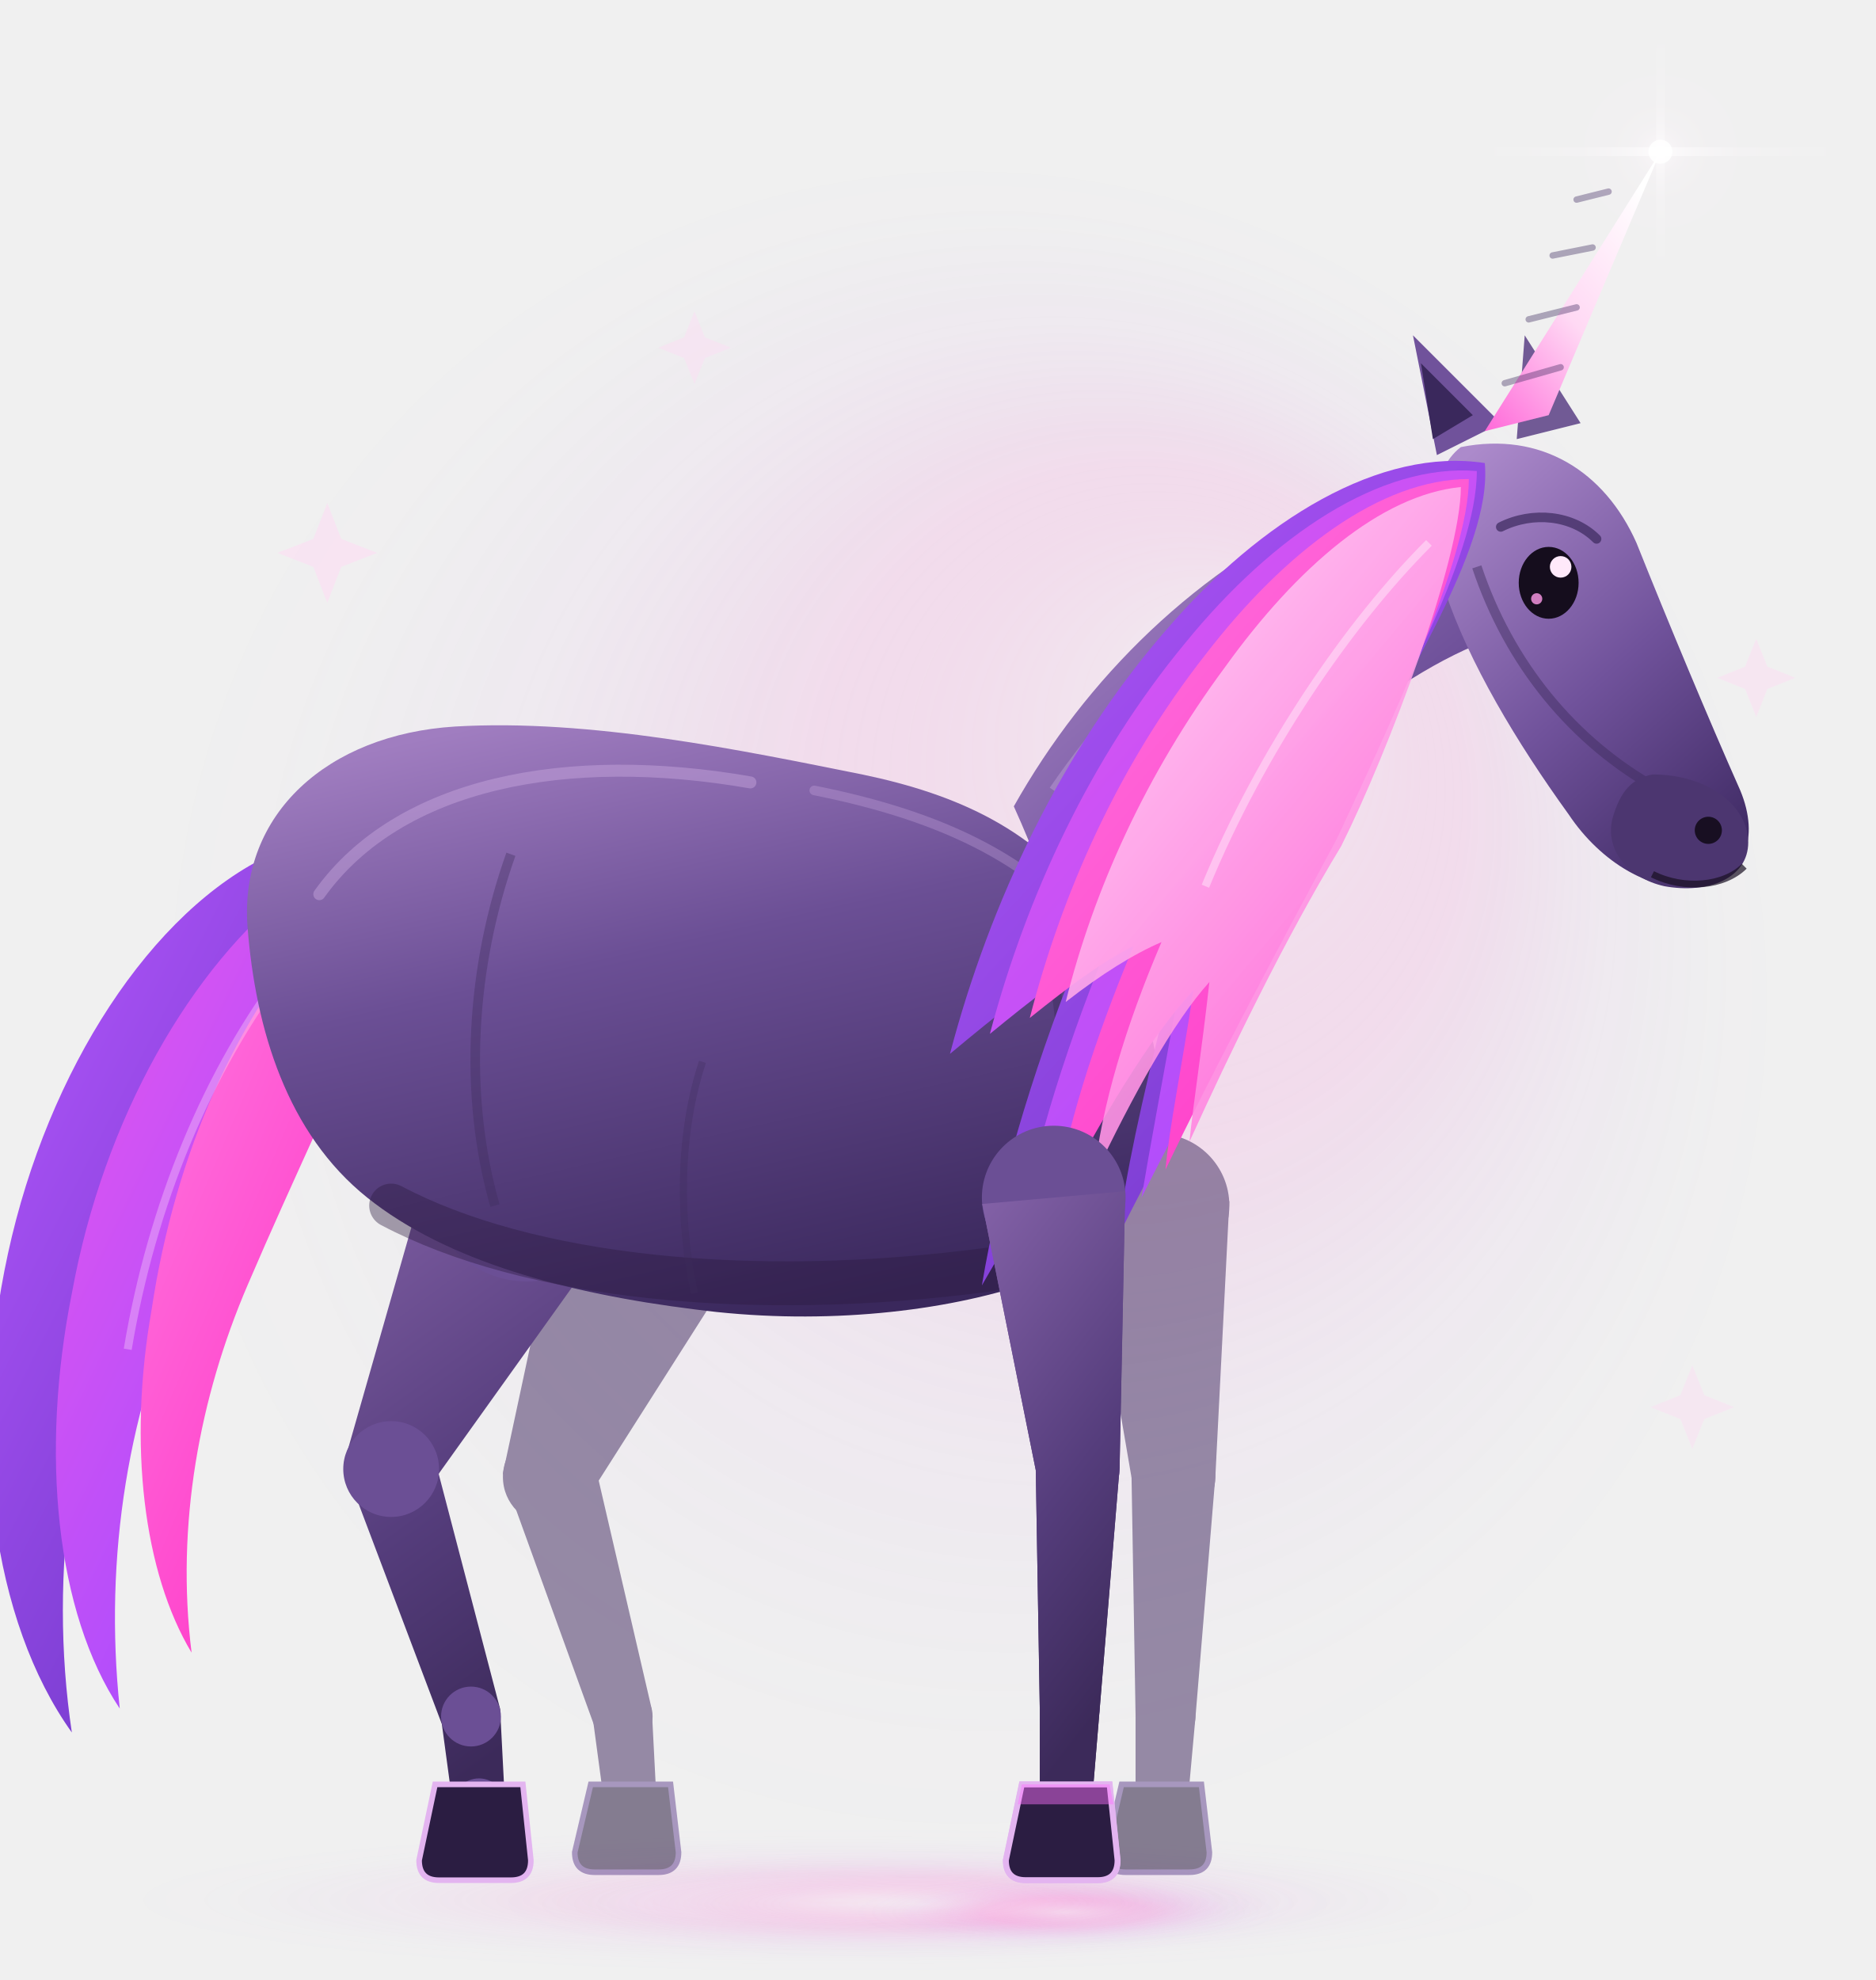
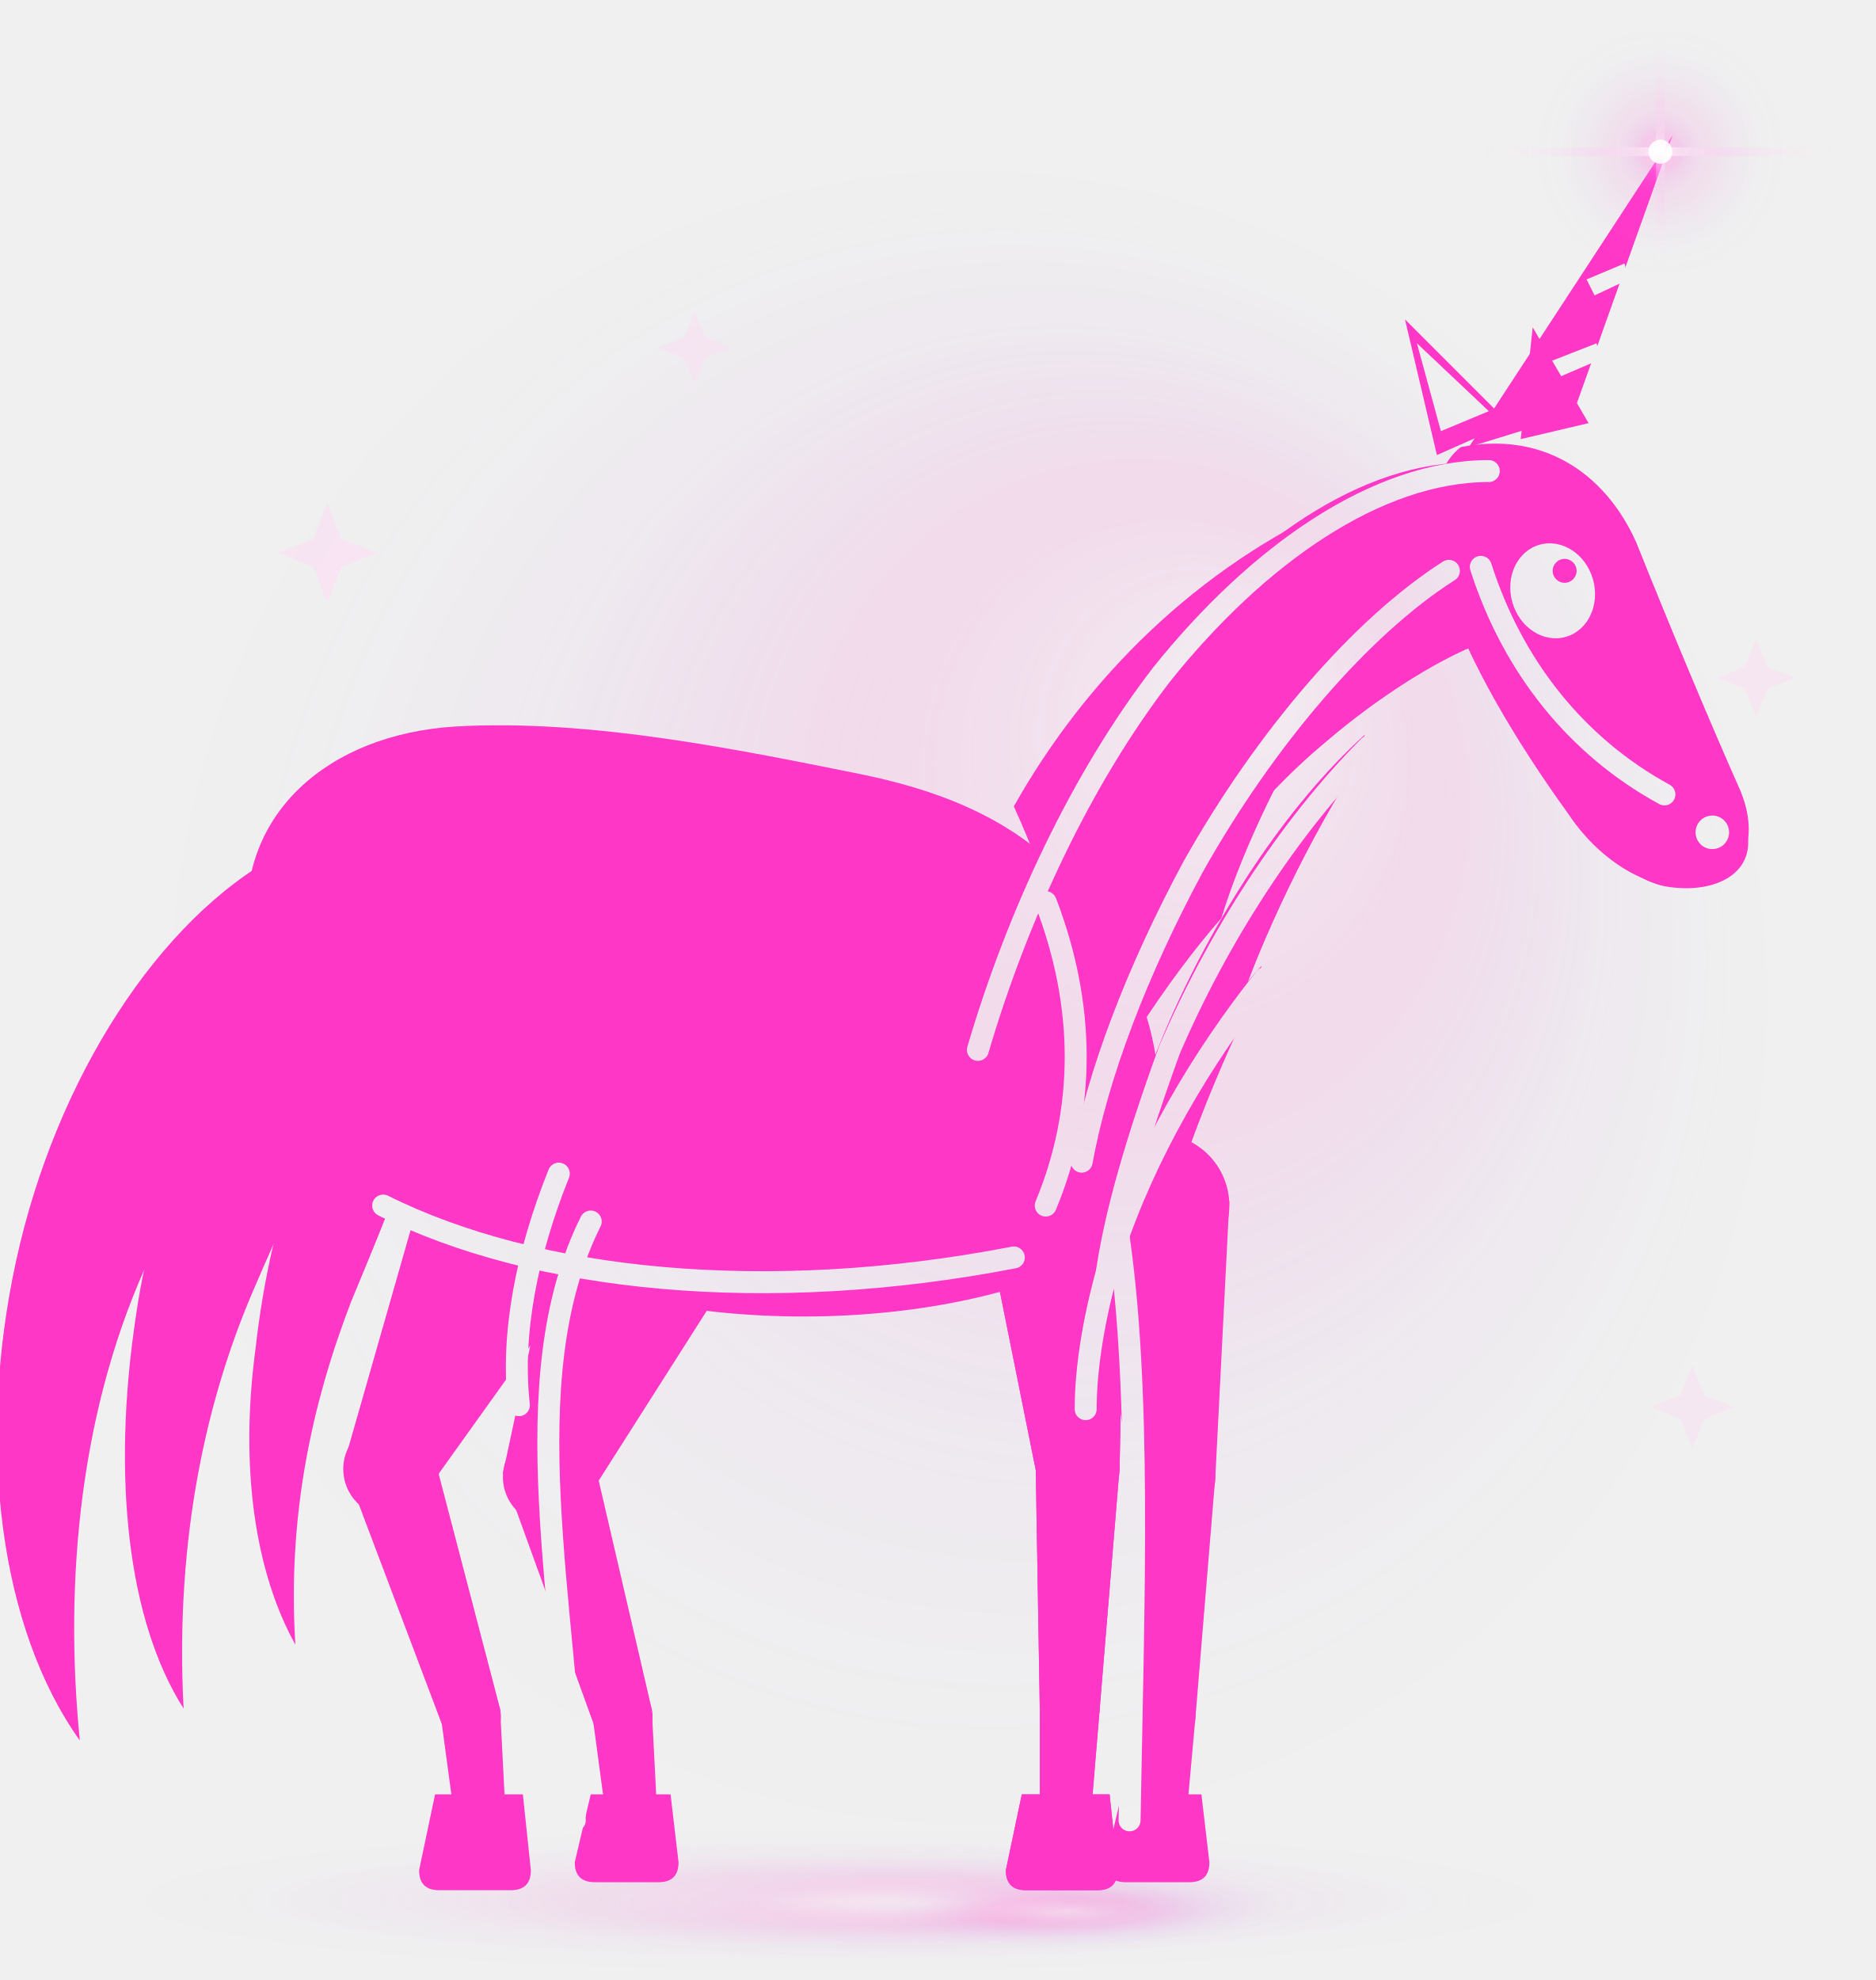
<svg xmlns="http://www.w3.org/2000/svg" viewBox="58 -56 470 496" fill="none" role="img" aria-label="Unicorn pawing the ground, asset coins scattering from the hoof">
  <defs>
    <radialGradient id="aura" cx="50%" cy="50%" r="50%" fx="68%" fy="30%">
      <stop offset="0.0%" stop-color="#ffe9fa" stop-opacity="0.17" />
      <stop offset="9.1%" stop-color="#ffbbed" stop-opacity="0.166" />
      <stop offset="18.2%" stop-color="#ff8de0" stop-opacity="0.154" />
      <stop offset="27.3%" stop-color="#ff5ed2" stop-opacity="0.135" />
      <stop offset="36.4%" stop-color="#fc38c8" stop-opacity="0.111" />
      <stop offset="45.5%" stop-color="#e93bd0" stop-opacity="0.085" />
      <stop offset="54.5%" stop-color="#d63fd8" stop-opacity="0.059" />
      <stop offset="63.6%" stop-color="#c442e0" stop-opacity="0.036" />
      <stop offset="72.7%" stop-color="#b146e8" stop-opacity="0.018" />
      <stop offset="81.8%" stop-color="#9e49ef" stop-opacity="0.006" />
      <stop offset="90.9%" stop-color="#8b4df7" stop-opacity="0.001" />
      <stop offset="100.0%" stop-color="#7850ff" stop-opacity="0" />
    </radialGradient>
-     <linearGradient id="hide" x1="0.25" y1="0" x2="0.6" y2="1">
-       <stop offset="0%" stop-color="#a07dc0" />
-       <stop offset="40%" stop-color="#6b4f95" />
-       <stop offset="100%" stop-color="#3a285c" />
-     </linearGradient>
-     <linearGradient id="hideLit" x1="0.15" y1="0" x2="0.8" y2="1">
-       <stop offset="0%" stop-color="#ac8acb" />
-       <stop offset="55%" stop-color="#70529b" />
-       <stop offset="100%" stop-color="#412c66" />
-     </linearGradient>
-     <linearGradient id="limbG" x1="0" y1="0" x2="0.3" y2="1">
-       <stop offset="0%" stop-color="#8462a8" />
-       <stop offset="60%" stop-color="#553d7c" />
-       <stop offset="100%" stop-color="#3c2a5a" />
-     </linearGradient>
-     <linearGradient id="mane1" x1="0" y1="0" x2="0.7" y2="1">
-       <stop offset="0%" stop-color="#ffe9fa" />
-       <stop offset="100%" stop-color="#ff6ad9" />
-     </linearGradient>
-     <linearGradient id="mane2" x1="0" y1="0" x2="0.7" y2="1">
-       <stop offset="0%" stop-color="#ff7ae0" />
-       <stop offset="100%" stop-color="#ff37c7" />
-     </linearGradient>
-     <linearGradient id="mane3" x1="0" y1="0" x2="0.7" y2="1">
-       <stop offset="0%" stop-color="#e857ee" />
-       <stop offset="100%" stop-color="#a24bff" />
-     </linearGradient>
-     <linearGradient id="mane4" x1="0" y1="0" x2="0.7" y2="1">
-       <stop offset="0%" stop-color="#b757ff" />
-       <stop offset="100%" stop-color="#6f39c9" />
-     </linearGradient>
-     <linearGradient id="hornG" x1="0" y1="1" x2="0.7" y2="0">
-       <stop offset="0%" stop-color="#ff6ad9" />
-       <stop offset="50%" stop-color="#ffd9f4" />
-       <stop offset="100%" stop-color="#ffffff" />
-     </linearGradient>
    <radialGradient id="coinFace" cx="38%" cy="32%" r="72%">
      <stop offset="0%" stop-color="#4a3552" />
      <stop offset="68%" stop-color="#271d31" />
      <stop offset="100%" stop-color="#181022" />
    </radialGradient>
    <radialGradient id="pool" cx="50%" cy="50%" r="50%">
      <stop offset="0.0%" stop-color="#ffe9fa" stop-opacity="1" />
      <stop offset="9.1%" stop-color="#ffbbed" stop-opacity="0.975" />
      <stop offset="18.2%" stop-color="#ff8de0" stop-opacity="0.904" />
      <stop offset="27.3%" stop-color="#ff5ed2" stop-opacity="0.793" />
      <stop offset="36.4%" stop-color="#fc38c8" stop-opacity="0.653" />
      <stop offset="45.5%" stop-color="#e93bd0" stop-opacity="0.499" />
      <stop offset="54.5%" stop-color="#d63fd8" stop-opacity="0.347" />
      <stop offset="63.6%" stop-color="#c442e0" stop-opacity="0.211" />
      <stop offset="72.7%" stop-color="#b146e8" stop-opacity="0.104" />
      <stop offset="81.8%" stop-color="#9e49ef" stop-opacity="0.036" />
      <stop offset="90.9%" stop-color="#8b4df7" stop-opacity="0.005" />
      <stop offset="100.0%" stop-color="#7850ff" stop-opacity="0" />
    </radialGradient>
    <radialGradient id="spark" cx="50%" cy="50%" r="50%">
      <stop offset="0.0%" stop-color="#ffe9fa" stop-opacity="1" />
      <stop offset="9.1%" stop-color="#ffbbed" stop-opacity="0.562" />
      <stop offset="18.2%" stop-color="#ff8de0" stop-opacity="0.315" />
      <stop offset="27.3%" stop-color="#ff5ed2" stop-opacity="0.219" />
      <stop offset="36.4%" stop-color="#fc38c8" stop-opacity="0.162" />
      <stop offset="45.5%" stop-color="#e93bd0" stop-opacity="0.117" />
      <stop offset="54.5%" stop-color="#d63fd8" stop-opacity="0.079" />
      <stop offset="63.6%" stop-color="#c442e0" stop-opacity="0.047" />
      <stop offset="72.7%" stop-color="#b146e8" stop-opacity="0.023" />
      <stop offset="81.8%" stop-color="#9e49ef" stop-opacity="0.008" />
      <stop offset="90.9%" stop-color="#8b4df7" stop-opacity="0.001" />
      <stop offset="100.0%" stop-color="#7850ff" stop-opacity="0" />
    </radialGradient>
    <linearGradient id="streak" x1="0" y1="0" x2="1" y2="0">
      <stop offset="0%" stop-color="#ffe9fa" stop-opacity="0" />
      <stop offset="30%" stop-color="#ffbdee" stop-opacity="0.30" />
      <stop offset="50%" stop-color="#ffffff" stop-opacity="0.85" />
      <stop offset="70%" stop-color="#ffbdee" stop-opacity="0.30" />
      <stop offset="100%" stop-color="#ffe9fa" stop-opacity="0" />
    </linearGradient>
+     <mask id="bodyCut" maskUnits="userSpaceOnUse" x="50" y="-60" width="490" height="500">
+       <rect x="50" y="-60" width="490" height="500" fill="#fff" />
+       <g stroke="#000" stroke-width="5.5" fill="none" stroke-linecap="round">
+         <path d="M431 62 C 403 62, 373 83, 349 113 C 329 139, 313 173, 303 207" />
+         <path d="M421 87 C 399 101, 375 129, 357 161 C 343 187, 333 213, 329 235" />
+         <path d="M401 131 C 381 151, 363 179, 351 207 C 343 229, 337 249, 335 265" />
+         <path d="M375 189 C 359 209, 345 233, 337 257 C 332 273, 330 287, 330 297" />
+         <path d="M320 170 C 330 196, 330 222, 320 246" />
+         <path d="M154 246 C 192 265, 250 271, 312 259" />
+         <path d="M198 238 C 190 258, 186 278, 188 296" />
+         <path d="M429 86 C 437 111, 453 131, 475 143" />
+         <path d="M338 252 C 344 292, 342 344, 341 400" />
+         <path d="M206 250 C 186 290, 200 346, 202 400" />
+       </g>
+     </mask>
+     <mask id="headCut" maskUnits="userSpaceOnUse" x="398" y="14" width="122" height="170">
+       <rect x="398" y="14" width="122" height="170" fill="#fff" />
+       <ellipse id="eye" cx="447" cy="92" rx="10.5" ry="12" transform="rotate(-16 447 92)" fill="#000" />
+       <circle cx="487" cy="152.5" r="4.2" fill="#000" />
+       <path d="M419 52 L413 30 L431 47 Z" fill="#000" />
+     </mask>
+     <mask id="hornCut" maskUnits="userSpaceOnUse" x="420" y="-28" width="64" height="90">
+       <rect x="420" y="-28" width="64" height="90" fill="#fff" />
+       <path d="M458 30 L446.5 34.5 L448.5 38.5 L459 34 Z" fill="#000" />
+       <path d="M465 10 L455.5 14 L457.5 18 L466 14 Z" fill="#000" />
+     </mask>
    <g id="gl-AAPL">
      <path d="M12.152 6.896c-.948 0-2.415-1.078-3.96-1.04-2.04.027-3.91 1.183-4.961 3.014-2.117 3.675-.546 9.103 1.519 12.09 1.013 1.454 2.208 3.09 3.792 3.039 1.52-.065 2.09-.987 3.935-.987 1.831 0 2.35.987 3.96.948 1.637-.026 2.676-1.48 3.676-2.948 1.156-1.688 1.636-3.325 1.662-3.415-.039-.013-3.182-1.221-3.22-4.857-.026-3.04 2.48-4.494 2.597-4.559-1.429-2.09-3.623-2.324-4.39-2.376-2-.156-3.675 1.09-4.61 1.09zM15.53 3.83c.843-1.012 1.4-2.427 1.245-3.83-1.207.052-2.662.805-3.532 1.818-.78.896-1.454 2.338-1.273 3.714 1.338.104 2.715-.688 3.559-1.701" />
    </g>
    <g id="gl-AMD">
      <path d="M18.324 9.137l1.559 1.56h2.556v2.557L24 14.814V9.137zM2 9.52l-2 4.96h1.309l.37-.982H3.9l.408.982h1.338L3.432 9.52zm4.209 0v4.955h1.238v-3.092l1.338 1.562h.188l1.338-1.556v3.091h1.238V9.52H10.47l-1.592 1.845L7.287 9.52zm6.283 0v4.96h2.057c1.979 0 2.88-1.046 2.88-2.472 0-1.36-.937-2.488-2.747-2.488zm1.237.91h.792c1.17 0 1.63.711 1.63 1.57 0 .728-.372 1.572-1.616 1.572h-.806zm-10.985.273l.791 1.932H2.008zm17.137.307l-1.604 1.603v2.25h2.246l1.604-1.607h-2.246z" />
    </g>
    <g id="gl-AMZN">
      <path d="M.045 18.02c.072-.116.187-.124.348-.022 3.636 2.11 7.594 3.166 11.87 3.166 2.852 0 5.668-.533 8.447-1.595l.315-.14c.138-.06.234-.1.293-.13.226-.088.39-.046.525.13.12.174.09.336-.12.48-.256.19-.6.41-1.006.654-1.244.743-2.64 1.316-4.185 1.726a17.617 17.617 0 01-10.951-.577 17.88 17.88 0 01-5.43-3.35c-.1-.074-.151-.15-.151-.22 0-.047.021-.09.051-.13zm6.565-6.218c0-1.005.247-1.863.743-2.577.495-.71 1.17-1.25 2.04-1.615.796-.335 1.756-.575 2.912-.72.39-.046 1.033-.103 1.92-.174v-.37c0-.93-.105-1.558-.3-1.875-.302-.43-.78-.65-1.44-.65h-.182c-.48.046-.896.196-1.246.46-.35.27-.575.63-.675 1.096-.06.3-.206.465-.435.51l-2.52-.315c-.248-.06-.372-.18-.372-.39 0-.046.007-.09.022-.15.247-1.29.855-2.25 1.82-2.88.976-.616 2.1-.975 3.39-1.05h.54c1.65 0 2.957.434 3.888 1.29.135.15.27.3.405.48.12.165.224.314.283.45.075.134.15.33.195.57.06.254.105.42.135.51.03.104.062.3.076.615.01.313.02.493.02.553v5.28c0 .376.06.72.165 1.036.105.313.21.54.315.674l.51.674c.09.136.136.256.136.36 0 .12-.06.226-.18.314-1.2 1.05-1.86 1.62-1.963 1.71-.165.135-.375.15-.63.045a6.062 6.062 0 01-.526-.496l-.31-.347a9.391 9.391 0 01-.317-.42l-.3-.435c-.81.886-1.603 1.44-2.4 1.665-.494.15-1.093.227-1.83.227-1.11 0-2.04-.343-2.76-1.034-.72-.69-1.08-1.665-1.08-2.94l-.05-.076zm3.753-.438c0 .566.14 1.02.425 1.364.285.34.675.512 1.155.512.045 0 .106-.007.195-.02.09-.016.134-.023.166-.023.614-.16 1.08-.553 1.424-1.178.165-.28.285-.58.36-.91.09-.32.12-.59.135-.8.015-.195.015-.54.015-1.005v-.54c-.84 0-1.484.06-1.92.18-1.275.36-1.92 1.17-1.92 2.43l-.035-.02zm9.162 7.027c.03-.06.075-.11.132-.17.362-.243.714-.41 1.05-.5a8.094 8.094 0 011.612-.24c.14-.012.28 0 .41.03.65.06 1.05.168 1.172.33.063.09.099.228.099.39v.15c0 .51-.149 1.11-.424 1.8-.278.69-.664 1.248-1.156 1.68-.073.06-.14.09-.197.09-.03 0-.06 0-.09-.012-.09-.044-.107-.12-.064-.24.54-1.26.806-2.143.806-2.64 0-.15-.03-.27-.087-.344-.145-.166-.55-.257-1.224-.257-.243 0-.533.016-.87.046-.363.045-.7.09-1 .135-.09 0-.148-.014-.18-.044-.03-.03-.036-.047-.02-.077 0-.017.006-.03.02-.063v-.06z" />
    </g>
    <g id="gl-BTC">
      <path d="M23.638 14.904c-1.602 6.43-8.113 10.34-14.542 8.736C2.67 22.05-1.244 15.525.362 9.105 1.962 2.67 8.475-1.243 14.9.358c6.43 1.605 10.342 8.115 8.738 14.548v-.002zm-6.35-4.613c.24-1.59-.974-2.45-2.64-3.03l.54-2.153-1.315-.33-.525 2.107c-.345-.087-.705-.167-1.064-.25l.526-2.127-1.32-.33-.54 2.165c-.285-.067-.565-.132-.84-.2l-1.815-.45-.35 1.407s.975.225.955.236c.535.136.63.486.615.766l-1.477 5.92c-.075.166-.24.406-.614.314.015.02-.96-.24-.96-.24l-.66 1.51 1.71.426.93.242-.54 2.19 1.32.327.54-2.17c.36.1.705.19 1.05.273l-.51 2.154 1.32.33.545-2.19c2.24.427 3.93.257 4.64-1.774.57-1.637-.03-2.58-1.217-3.196.854-.193 1.5-.76 1.68-1.93h.01zm-3.01 4.22c-.404 1.64-3.157.75-4.05.53l.72-2.9c.896.23 3.757.67 3.33 2.37zm.41-4.24c-.37 1.49-2.662.735-3.405.55l.654-2.64c.744.18 3.137.524 2.75 2.084v.006z" />
    </g>
    <g id="gl-COIN">
      <path d="M4.844 11.053c-.872 0-1.553.662-1.553 1.548s.664 1.542 1.553 1.542c.889 0 1.564-.667 1.564-1.547 0-.875-.664-1.543-1.564-1.543zm.006 2.452c-.497 0-.86-.386-.86-.904 0-.523.357-.909.854-.909.502 0 .866.392.866.91 0 .517-.364.903-.86.903zm1.749-1.778h.433v2.36h.693V11.11H6.599zm-5.052-.035c.364 0 .653.224.762.558h.734c-.133-.713-.722-1.197-1.49-1.197-.872 0-1.553.662-1.553 1.548 0 .887.664 1.543 1.553 1.543.75 0 1.351-.484 1.484-1.203h-.728a.78.78 0 01-.756.564c-.502 0-.855-.386-.855-.904 0-.523.347-.909.85-.909zm18.215.622l-.508-.075c-.242-.035-.415-.115-.415-.305 0-.207.225-.31.53-.31.336 0 .55.143.595.379h.67c-.075-.599-.537-.95-1.247-.95-.733 0-1.218.375-1.218.904 0 .506.317.8.958.892l.508.075c.249.034.387.132.387.316 0 .236-.242.334-.577.334-.41 0-.641-.167-.676-.42h-.681c.064.581.52.99 1.35.99.757 0 1.26-.346 1.26-.938 0-.53-.364-.806-.936-.892zM7.378 9.885a.429.429 0 00-.444.437c0 .254.19.438.444.438a.429.429 0 00.445-.438.429.429 0 00-.445-.437zm10.167 2.245c0-.645-.392-1.076-1.224-1.076-.785 0-1.224.397-1.31 1.007h.687c.035-.236.22-.432.612-.432.352 0 .525.155.525.345 0 .248-.317.311-.71.351-.531.058-1.19.242-1.19.933 0 .535.4.88 1.034.88.497 0 .809-.207.965-.535.023.293.242.483.548.483h.404v-.616h-.34v-1.34zm-.68.748c0 .397-.347.69-.769.69-.26 0-.48-.11-.48-.34 0-.293.353-.373.676-.408.312-.028.485-.097.572-.23zm-3.679-1.825c-.386 0-.71.162-.94.432V9.856h-.693v4.23h.68v-.391c.232.282.56.449.953.449.832 0 1.461-.656 1.461-1.543 0-.886-.64-1.548-1.46-1.548zm-.103 2.452c-.497 0-.86-.386-.86-.904 0-.517.369-.909.865-.909.503 0 .855.386.855.91 0 .517-.364.903-.86.903zm-3.187-2.452c-.45 0-.745.184-.919.443v-.385H8.29v2.975h.693v-1.617c0-.455.289-.777.716-.777.398 0 .647.282.647.69v1.704h.692v-1.755c0-.748-.386-1.278-1.142-1.278zM24 12.503c0-.851-.624-1.45-1.46-1.45-.89 0-1.542.668-1.542 1.548 0 .927.698 1.543 1.553 1.543.722 0 1.287-.426 1.432-1.03h-.722c-.104.264-.358.414-.699.414-.445 0-.78-.276-.854-.76H24v-.264zm-2.252-.23c.11-.414.422-.615.78-.615.392 0 .693.224.762.615Z" />
    </g>
    <g id="gl-ETH">
      <path d="M11.944 17.97L4.58 13.62 11.943 24l7.37-10.38-7.372 4.35h.003zM12.056 0L4.69 12.223l7.365 4.354 7.365-4.35L12.056 0z" />
    </g>
    <g id="gl-GOOGL">
      <path d="M12.48 10.92v3.28h7.84c-.24 1.84-.853 3.187-1.787 4.133-1.147 1.147-2.933 2.4-6.053 2.4-4.827 0-8.6-3.893-8.6-8.72s3.773-8.72 8.6-8.72c2.6 0 4.507 1.027 5.907 2.347l2.307-2.307C18.747 1.44 16.133 0 12.48 0 5.867 0 .307 5.387.307 12s5.56 12 12.173 12c3.573 0 6.267-1.173 8.373-3.36 2.16-2.16 2.84-5.213 2.84-7.667 0-.76-.053-1.467-.173-2.053H12.48z" />
    </g>
    <g id="gl-META">
      <path d="M6.915 4.03c-1.968 0-3.683 1.28-4.871 3.113C.704 9.208 0 11.883 0 14.449c0 .706.07 1.369.21 1.973a6.624 6.624 0 0 0 .265.86 5.297 5.297 0 0 0 .371.761c.696 1.159 1.818 1.927 3.593 1.927 1.497 0 2.633-.671 3.965-2.444.76-1.012 1.144-1.626 2.663-4.32l.756-1.339.186-.325c.061.1.121.196.183.3l2.152 3.595c.724 1.21 1.665 2.556 2.47 3.314 1.046.987 1.992 1.22 3.06 1.22 1.075 0 1.876-.355 2.455-.843a3.743 3.743 0 0 0 .81-.973c.542-.939.861-2.127.861-3.745 0-2.72-.681-5.357-2.084-7.45-1.282-1.912-2.957-2.93-4.716-2.93-1.047 0-2.088.467-3.053 1.308-.652.57-1.257 1.29-1.82 2.05-.69-.875-1.335-1.547-1.958-2.056-1.182-.966-2.315-1.303-3.454-1.303zm10.16 2.053c1.147 0 2.188.758 2.992 1.999 1.132 1.748 1.647 4.195 1.647 6.4 0 1.548-.368 2.9-1.839 2.9-.58 0-1.027-.23-1.664-1.004-.496-.601-1.343-1.878-2.832-4.358l-.617-1.028a44.908 44.908 0 0 0-1.255-1.98c.07-.109.141-.224.211-.327 1.12-1.667 2.118-2.602 3.358-2.602zm-10.201.553c1.265 0 2.058.791 2.675 1.446.307.327.737.871 1.234 1.579l-1.02 1.566c-.757 1.163-1.882 3.017-2.837 4.338-1.191 1.649-1.81 1.817-2.486 1.817-.524 0-1.038-.237-1.383-.794-.263-.426-.464-1.13-.464-2.046 0-2.221.63-4.535 1.66-6.088.454-.687.964-1.226 1.533-1.533a2.264 2.264 0 0 1 1.088-.285z" />
    </g>
    <g id="gl-NFLX">
      <path d="M5.398 0v.006c3.028 8.556 5.37 15.175 8.348 23.596 2.344.058 4.85.398 4.854.398-2.8-7.924-5.923-16.747-8.487-24zm8.489 0v9.63L18.6 22.951c-.043-7.86-.004-15.913.002-22.95zM5.398 1.05V24c1.873-.225 2.81-.312 4.715-.398v-9.22z" />
    </g>
    <g id="gl-NVDA">
      <path d="M8.948 8.798v-1.43a6.7 6.7 0 0 1 .424-.018c3.922-.124 6.493 3.374 6.493 3.374s-2.774 3.851-5.75 3.851c-.398 0-.787-.062-1.158-.185v-4.346c1.528.185 1.837.857 2.747 2.385l2.04-1.714s-1.492-1.952-4-1.952a6.016 6.016 0 0 0-.796.035m0-4.735v2.138l.424-.027c5.45-.185 9.01 4.47 9.01 4.47s-4.08 4.964-8.33 4.964c-.37 0-.733-.035-1.095-.097v1.325c.3.035.61.062.91.062 3.957 0 6.82-2.023 9.593-4.408.459.371 2.34 1.263 2.73 1.652-2.633 2.208-8.772 3.984-12.253 3.984-.335 0-.653-.018-.971-.053v1.864H24V4.063zm0 10.326v1.131c-3.657-.654-4.673-4.46-4.673-4.46s1.758-1.944 4.673-2.262v1.237H8.94c-1.528-.186-2.73 1.245-2.73 1.245s.68 2.412 2.739 3.11M2.456 10.9s2.164-3.197 6.5-3.533V6.201C4.153 6.59 0 10.653 0 10.653s2.35 6.802 8.948 7.42v-1.237c-4.84-.6-6.492-5.936-6.492-5.936z" />
    </g>
    <g id="gl-TSLA">
      <path d="M12 5.362l2.475-3.026s4.245.09 8.471 2.054c-1.082 1.636-3.231 2.438-3.231 2.438-.146-1.439-1.154-1.79-4.354-1.79L12 24 8.619 5.034c-3.18 0-4.188.354-4.335 1.792 0 0-2.146-.795-3.229-2.43C5.28 2.431 9.525 2.34 9.525 2.34L12 5.362l-.004.002H12v-.002zm0-3.899c3.415-.03 7.326.528 11.328 2.28.535-.968.672-1.395.672-1.395C19.625.612 15.528.015 12 0 8.472.015 4.375.61 0 2.349c0 0 .195.525.672 1.396C4.674 1.989 8.585 1.435 12 1.46v.003z" />
    </g>
  </defs>
  <style>
    @keyframes blink{0%,95%,100%{transform:scaleY(1)}97.5%{transform:scaleY(.08)}}
    #eye{transform-box:fill-box;transform-origin:center;animation:blink 6.5s ease-in-out infinite}
    @media (prefers-reduced-motion:reduce){#eye{animation:none}}
  </style>
  <ellipse cx="292" cy="204" rx="226" ry="230" fill="url(#aura)" />
  <ellipse cx="268" cy="420" rx="196" ry="20" fill="url(#pool)" opacity="0.13" />
  <ellipse cx="288" cy="421" rx="116" ry="15" fill="url(#pool)" opacity="0.15" />
  <ellipse cx="325" cy="423" rx="58" ry="10" fill="url(#pool)" opacity="0.20" />
  <g fill="#ffd9f4">
    <path d="M140 70 l3.5 9 l9 3.5 l-9 3.5 l-3.5 9 l-3.5 -9 l-9 -3.5 l9 -3.5 z" opacity="0.5" />
    <path d="M498 104 l2.8 7 l7 2.8 l-7 2.8 l-2.8 7 l-2.8 -7 l-7 -2.8 l7 -2.8 z" opacity="0.42" />
    <path d="M104 268 l2.4 6 l6 2.4 l-6 2.4 l-2.4 6 l-2.4 -6 l-6 -2.4 l6 -2.4 z" opacity="0.32" />
    <path d="M482 286 l3 7.5 l7.5 3 l-7.5 3 l-3 7.5 l-3 -7.5 l-7.5 -3 l7.5 -3 z" opacity="0.36" />
    <path d="M232 22 l2.6 6.5 l6.5 2.6 l-6.5 2.6 l-2.6 6.5 l-2.6 -6.5 l-6.5 -2.6 l6.5 -2.6 z" opacity="0.4" />
  </g>
-   <g id="nk-rig">
+   <g id="nk-rig" mask="url(#bodyCut)">
    <g>
-       <path d="M126 158 C 96 172, 70 212, 60 258 C 50 304, 56 350, 76 378                C 70 338, 76 294, 94 256 C 110 222, 124 194, 134 178 Z" fill="url(#mane4)" />
-       <path d="M132 166 C 106 186, 84 224, 76 268 C 68 308, 72 348, 88 372                C 84 334, 90 296, 106 262 C 120 232, 134 208, 142 190 Z" fill="url(#mane3)" />
-       <path d="M138 176 C 118 198, 102 232, 96 272 C 90 306, 94 338, 106 358                C 102 326, 108 294, 120 266 C 132 238, 142 218, 148 202 Z" fill="url(#mane2)" />
-       <path d="M130 186 C 110 212, 96 246, 90 282" stroke="#ffe9fa" stroke-width="2" fill="none" opacity="0.32" />
-     </g>
-     <g opacity="0.55">
-       <path d="M200.8 234.7 L184.0 313.1 L206.7 375.8 L209.5 396.6 L222.5 395.4 L221.3 372.2 L208.0 314.9 L247.2 253.3 Z" fill="#4a3568" />
-       <circle cx="224.0" cy="244.0" r="25.0" fill="#4a3568" />
-       <circle cx="196.0" cy="314.0" r="12.0" fill="#4a3568" />
-       <circle cx="214.0" cy="374.0" r="7.5" fill="#4a3568" />
-       <circle cx="216.0" cy="396.0" r="6.5" fill="#4a3568" />
-       <path d="M206.0 391.0 h20.0 l2.0 17.0 q0 5 -5 5 h-16.0 q-5 0 -5 -5 z" fill="#2b1d42" stroke="#6b4f95" stroke-width="1.4" />
-       <path d="M330.0 247.1 L341.5 314.2 L342.5 373.7 L342.5 395.7 L355.5 396.3 L357.5 374.3 L362.5 313.8 L366.0 244.9 Z" fill="#4a3568" />
-       <circle cx="348.0" cy="246.0" r="18.0" fill="#4a3568" />
-       <circle cx="352.0" cy="314.0" r="10.5" fill="#4a3568" />
-       <circle cx="350.0" cy="374.0" r="7.5" fill="#4a3568" />
-       <circle cx="349.0" cy="396.0" r="6.5" fill="#4a3568" />
-       <path d="M339.0 391.0 h20.0 l2.0 17.0 q0 5 -5 5 h-16.0 q-5 0 -5 -5 z" fill="#2b1d42" stroke="#6b4f95" stroke-width="1.4" />
-     </g>
-     <path d="M167.4 229.3 L144.1 310.8 L168.7 375.9 L171.5 396.6 L184.5 395.4 L183.3 372.1 L167.9 313.2 L212.6 250.7 Z" fill="url(#limbG)" />
-     <circle cx="190.0" cy="240.0" r="25.0" fill="#6b4f95" />
-     <circle cx="156.0" cy="312.0" r="12.0" fill="#6b4f95" />
-     <circle cx="176.0" cy="374.0" r="7.5" fill="#6b4f95" />
-     <circle cx="178.0" cy="396.0" r="6.5" fill="#6b4f95" />
-     <path d="M167.0 391.0 h22.0 l2.0 19.0 q0 5 -5 5 h-18.0 q-5 0 -5 -5 z" fill="#2b1d42" stroke="#e3b4f0" stroke-width="1.4" />
-     <path d="M120 176              C 118 148, 140 128, 172 126              C 206 124, 244 132, 274 138              C 298 143, 318 152, 332 172              C 344 189, 350 208, 348 226              C 346 246, 334 260, 314 266              C 292 273, 262 276, 232 272              C 200 268, 170 260, 150 244              C 130 228, 122 202, 120 176 Z" fill="url(#hide)" />
-     <path d="M138 168 C 158 140, 200 132, 246 140" stroke="#cfb0e4" stroke-width="3" fill="none" opacity="0.4" stroke-linecap="round" />
-     <path d="M262 142 C 292 148, 314 158, 330 176" stroke="#cfb0e4" stroke-width="2.4" fill="none" opacity="0.3" stroke-linecap="round" />
-     <path d="M156 246 C 190 264, 246 270, 306 262" stroke="#2a1a3f" stroke-width="11" fill="none" opacity="0.4" stroke-linecap="round" />
-     <path d="M318 176 C 326 196, 326 220, 316 240" stroke="#3c2a5a" stroke-width="2.4" fill="none" opacity="0.45" />
-     <path d="M186 158 C 176 186, 174 218, 182 246" stroke="#3c2a5a" stroke-width="2.4" fill="none" opacity="0.35" />
-     <path d="M232 268 C 228 250, 228 228, 234 210" stroke="#3c2a5a" stroke-width="1.8" fill="none" opacity="0.3" />
-     <path d="M312 146              C 330 114, 358 86, 394 70              C 408 64, 420 61, 428 62              L 432 104              C 420 108, 404 118, 390 130              C 372 145, 356 166, 344 188              C 338 200, 334 210, 332 218              C 330 194, 322 168, 312 146 Z" fill="url(#hideLit)" />
-     <path d="M322 142 C 344 110, 374 84, 404 70" stroke="#cfb0e4" stroke-width="2.4" fill="none" opacity="0.35" />
-     <path d="M424 56              C 444 52, 460 62, 468 80              C 476 100, 486 124, 494 142              C 499 154, 495 164, 484 166              C 472 168, 459 160, 451 148              C 438 130, 426 110, 420 92              C 415 78, 416 62, 424 56 Z" fill="url(#hideLit)" />
-     <path d="M428 86 C 436 110, 452 130, 474 142" stroke="#3c2a5a" stroke-width="2.4" fill="none" opacity="0.45" />
-     <path d="M472 138 C 486 138, 496 146, 496 155 C 496 164, 486 168, 475 166              C 466 164, 460 157, 462 149 C 464 142, 467 139, 472 138 Z" fill="#4c3670" />
-     <circle cx="486" cy="152" r="3.4" fill="#180f22" />
-     <path d="M472 163 C 480 167, 490 166, 495 161" stroke="#180f22" stroke-width="1.7" fill="none" opacity="0.7" />
-     <path d="M418 58 L412 28 L434 50 Z" fill="#70529b" />
-     <path d="M417 54 L414 35 L427 48 Z" fill="#3a285c" />
-     <path d="M438 54 L440 28 L454 50 Z" fill="#5a3f85" opacity="0.85" />
-     <path d="M434 76 C 442 72, 452 73, 458 79" stroke="#3a285c" stroke-width="2.4" fill="none" opacity="0.7" stroke-linecap="round" />
-     <g id="eye">
-       <ellipse cx="446" cy="90" rx="7.5" ry="9" fill="#150d1d" />
-       <circle cx="449" cy="86" r="2.7" fill="#ffe9fa" />
-       <circle cx="443" cy="94" r="1.4" fill="#ff9ae8" opacity="0.8" />
-     </g>
-     <path d="M430 52 L446 48 L474 -18 Z" fill="url(#hornG)" />
-     <g stroke="#3a285c" stroke-width="1.6" opacity="0.38" stroke-linecap="round">
-       <path d="M435 40 L449 36" />
-       <path d="M441 24 L453 21" />
-       <path d="M447 8 L457 6" />
-       <path d="M453 -6 L461 -8" />
-     </g>
+       <path d="M128 158 C 98 174, 72 214, 62 260 C 52 306, 58 352, 78 380                C 74 340, 78 296, 96 258 C 112 224, 126 194, 136 178 Z" fill="#ff37c7" />
+       <path d="M142 172 C 118 194, 98 232, 92 274 C 86 314, 90 350, 104 372                C 102 334, 108 298, 122 266 C 134 238, 146 216, 152 198 Z" fill="#ff37c7" />
+       <path d="M156 190 C 138 214, 126 246, 122 282 C 118 312, 122 338, 132 356                C 130 324, 136 296, 146 270 C 156 246, 164 226, 168 210 Z" fill="#ff37c7" />
+     </g>
+     <g opacity="1">
+       <path d="M200.8 234.7 L184.0 313.1 L206.7 375.8 L209.5 396.6 L222.5 395.4 L221.3 372.2 L208.0 314.9 L247.2 253.3 Z" fill="#ff37c7" />
+       <circle cx="224.0" cy="244.0" r="25.0" fill="#ff37c7" />
+       <circle cx="196.0" cy="314.0" r="12.0" fill="#ff37c7" />
+       <circle cx="214.0" cy="374.0" r="7.5" fill="#ff37c7" />
+       <circle cx="216.0" cy="396.0" r="6.5" fill="#ff37c7" />
+       <path d="M206.0 393.5 h20.0 l2.0 17.0 q0 5 -5 5 h-16.0 q-5 0 -5 -5 z" fill="#ff37c7" />
+       <path d="M330.0 247.1 L341.5 314.2 L342.5 373.7 L342.5 395.7 L355.5 396.3 L357.5 374.3 L362.5 313.8 L366.0 244.9 Z" fill="#ff37c7" />
+       <circle cx="348.0" cy="246.0" r="18.0" fill="#ff37c7" />
+       <circle cx="352.0" cy="314.0" r="10.5" fill="#ff37c7" />
+       <circle cx="350.0" cy="374.0" r="7.5" fill="#ff37c7" />
+       <circle cx="349.0" cy="396.0" r="6.5" fill="#ff37c7" />
+       <path d="M339.0 393.5 h20.0 l2.0 17.0 q0 5 -5 5 h-16.0 q-5 0 -5 -5 z" fill="#ff37c7" />
+     </g>
+     <path d="M167.4 229.3 L144.1 310.8 L168.7 375.9 L171.5 396.6 L184.5 395.4 L183.3 372.1 L167.9 313.2 L212.6 250.7 Z" fill="#ff37c7" />
+     <circle cx="190.0" cy="240.0" r="25.0" fill="#ff37c7" />
+     <circle cx="156.0" cy="312.0" r="12.0" fill="#ff37c7" />
+     <circle cx="176.0" cy="374.0" r="7.5" fill="#ff37c7" />
+     <circle cx="178.0" cy="396.0" r="6.5" fill="#ff37c7" />
+     <path d="M167.0 393.5 h22.0 l2.0 19.0 q0 5 -5 5 h-18.0 q-5 0 -5 -5 z" fill="#ff37c7" />
+     <path d="M120 176              C 118 148, 140 128, 172 126              C 206 124, 244 132, 274 138              C 298 143, 318 152, 332 172              C 344 189, 350 208, 348 226              C 346 246, 334 260, 314 266              C 292 273, 262 276, 232 272              C 200 268, 170 260, 150 244              C 130 228, 122 202, 120 176 Z" fill="#ff37c7" />
+     <path d="M312 146              C 330 114, 358 86, 394 70              C 408 64, 420 61, 428 62              L 432 104              C 420 108, 404 118, 390 130              C 372 145, 356 166, 344 188              C 338 200, 334 210, 332 218              C 330 194, 322 168, 312 146 Z" fill="#ff37c7" />
+     <g mask="url(#headCut)">
+       <path d="M424 56                C 444 52, 460 62, 468 80                C 476 100, 486 124, 494 142                C 499 154, 495 164, 484 166                C 472 168, 459 160, 451 148                C 438 130, 426 110, 420 92                C 415 78, 416 62, 424 56 Z" fill="#ff37c7" />
+       <path d="M472 138 C 486 138, 496 146, 496 155 C 496 164, 486 168, 475 166                C 466 164, 460 157, 462 149 C 464 142, 467 139, 472 138 Z" fill="#ff37c7" />
+       <path d="M418 58 L410 24 L436 50 Z" fill="#ff37c7" />
+       <path d="M439 54 L442 26 L456 50 Z" fill="#ff37c7" />
+     </g>
+     <circle cx="450" cy="87" r="3" fill="#ff37c7" />
+     <path d="M426 56 L452 48 L477 -22 Z" fill="#ff37c7" mask="url(#hornCut)" />
    <g style="mix-blend-mode:screen">
      <circle cx="474" cy="-18" r="34" fill="url(#spark)" opacity="0.55" />
      <circle cx="474" cy="-18" r="13" fill="url(#spark)" opacity="0.75" />
      <rect x="428" y="-19.1" width="92" height="2.2" rx="1.1" fill="url(#streak)" opacity="0.7" />
      <rect x="444" y="-19.1" width="60" height="2.2" rx="1.1" fill="url(#streak)" opacity="0.5" transform="rotate(90 474 -18)" />
      <circle cx="474" cy="-18" r="3" fill="#ffffff" opacity="0.9" />
    </g>
    <g>
-       <path d="M430 60 C 404 56, 374 74, 350 102 C 324 132, 306 170, 296 208                C 308 198, 318 190, 328 184 C 316 214, 308 242, 304 266                C 320 238, 336 212, 350 196 C 344 220, 340 238, 338 254                C 354 222, 376 184, 392 150 C 408 116, 432 82, 430 60 Z" fill="url(#mane4)" />
-       <path d="M428 62 C 404 60, 377 78, 355 105 C 331 134, 315 169, 306 203                C 317 194, 326 187, 335 182 C 324 209, 316 236, 313 256                C 327 231, 341 208, 353 194 C 349 216, 346 232, 344 244                C 358 216, 378 181, 392 152 C 407 120, 428 84, 428 62 Z" fill="url(#mane3)" />
-       <path d="M426 64 C 404 64, 380 82, 360 108 C 338 136, 324 168, 316 199                C 326 191, 334 185, 342 181 C 332 205, 325 227, 322 247                C 334 224, 346 204, 357 192 C 354 212, 351 226, 350 237                C 362 212, 379 180, 393 154 C 406 126, 426 84, 426 64 Z" fill="url(#mane2)" />
-       <path d="M424 66 C 404 68, 383 86, 365 111 C 345 138, 332 167, 325 195                C 334 188, 342 183, 349 180 C 340 201, 334 221, 332 239                C 342 218, 352 200, 361 190 C 359 208, 357 220, 356 230                C 366 208, 380 179, 394 156 C 406 132, 424 84, 424 66 Z" fill="url(#mane1)" opacity="0.9" />
-       <path d="M416 80 C 396 100, 374 132, 360 166" stroke="#ffffff" stroke-width="2" fill="none" opacity="0.38" />
-     </g>
-     <path d="M304.1 245.6 L317.5 312.3 L318.5 371.7 L318.5 395.7 L331.5 396.3 L333.5 372.3 L338.5 311.7 L339.9 242.4 Z" fill="url(#limbG)" />
-     <circle cx="322.0" cy="244.0" r="18.0" fill="#6b4f95" />
-     <circle cx="328.0" cy="312.0" r="10.5" fill="#6b4f95" />
-     <circle cx="326.0" cy="372.0" r="7.5" fill="#6b4f95" />
-     <circle cx="325.0" cy="396.0" r="6.5" fill="#6b4f95" />
-     <path d="M314.0 391.0 h22.0 l2.0 19.0 q0 5 -5 5 h-18.0 q-5 0 -5 -5 z" fill="#2b1d42" stroke="#e3b4f0" stroke-width="1.4" />
+       <path d="M430 60 C 402 58, 372 78, 348 108 C 326 136, 310 170, 300 204                C 314 186, 330 168, 346 156 C 362 128, 388 92, 412 72                C 421 65, 427 61, 430 60 Z" fill="#ff37c7" />
+       <path d="M420 84 C 398 96, 374 124, 356 156 C 340 184, 330 210, 326 232                C 336 212, 350 190, 364 174 C 372 148, 390 116, 406 96                C 411 90, 416 86, 420 84 Z" fill="#ff37c7" />
+       <path d="M400 128 C 380 146, 362 174, 350 202 C 340 226, 334 246, 332 262                C 340 244, 352 224, 364 210 C 370 188, 382 162, 394 142                C 397 136, 399 130, 400 128 Z" fill="#ff37c7" />
+       <path d="M374 186 C 358 204, 344 228, 336 252 C 330 270, 328 284, 328 294                C 334 278, 342 262, 350 250 C 355 232, 364 210, 372 194                C 373 191, 374 187, 374 186 Z" fill="#ff37c7" />
+     </g>
+     <path d="M304.1 245.6 L317.5 312.3 L318.5 371.7 L318.5 395.7 L331.5 396.3 L333.5 372.3 L338.5 311.7 L339.9 242.4 Z" fill="#ff37c7" />
+     <circle cx="322.0" cy="244.0" r="18.0" fill="#ff37c7" />
+     <circle cx="328.0" cy="312.0" r="10.5" fill="#ff37c7" />
+     <circle cx="326.0" cy="372.0" r="7.5" fill="#ff37c7" />
+     <circle cx="325.0" cy="396.0" r="6.5" fill="#ff37c7" />
+     <path d="M314.0 393.5 h22.0 l2.0 19.0 q0 5 -5 5 h-18.0 q-5 0 -5 -5 z" fill="#ff37c7" />
    <g id="nk-leg">
-       <path class="nk-leg-shape" d="M304.1 245.6 L317.5 312.3 L318.5 371.7 L318.5 395.7 L331.5 396.3 L333.5 372.3 L338.5 311.7 L339.9 242.4 Z" fill="url(#limbG)" />
+       <path class="nk-leg-shape" d="M304.1 245.6 L317.5 312.3 L318.5 371.7 L318.5 395.7 L331.5 396.3 L333.5 372.3 L338.5 311.7 L339.9 242.4 Z" fill="#ff37c7" />
      <g class="nk-leg-caps" />
      <g id="nk-hoof" transform="translate(325 391)">
-         <path d="M-11 0 h22 l2 19 q0 5 -5 5 h-18 q-5 0 -5 -5 z" fill="#2b1d42" stroke="#e3b4f0" stroke-width="1.5" />
-         <path d="M-11 0 h22 l1 5 h-24 z" fill="#fc72ff" opacity="0.45" />
+         <path d="M-11 2.5 h22 l2 19 q0 5 -5 5 h-18 q-5 0 -5 -5 z" fill="#ff37c7" />
      </g>
    </g>
  </g>
  <ellipse id="nk-dust" cx="325" cy="420" rx="30" ry="8" fill="none" stroke="#ffd9f4" stroke-width="2.5" opacity="0" />
  <g id="nk-impact" opacity="0" style="mix-blend-mode:screen">
    <ellipse cx="325" cy="418" rx="86" ry="22" fill="url(#pool)" opacity="0.35" />
    <ellipse cx="325" cy="418" rx="44" ry="13" fill="url(#spark)" opacity="0.75" />
    <g stroke="#ffe9fa" stroke-width="2.6" stroke-linecap="round" opacity="0.9">
      <path d="M292 412 L274 401" />
      <path d="M358 412 L376 401" />
      <path d="M325 404 L325 386" />
      <path d="M305 408 L294 392" />
      <path d="M345 408 L356 392" />
    </g>
  </g>
  <g id="nk-halos" style="mix-blend-mode:screen">
    <circle class="nk-halo" r="40.0" fill="url(#pool)" opacity="0" transform="translate(325 410) scale(0)" />
    <circle class="nk-halo" r="34.0" fill="url(#pool)" opacity="0" transform="translate(325 410) scale(0)" />
    <circle class="nk-halo" r="42.0" fill="url(#pool)" opacity="0" transform="translate(325 410) scale(0)" />
    <circle class="nk-halo" r="32.0" fill="url(#pool)" opacity="0" transform="translate(325 410) scale(0)" />
    <circle class="nk-halo" r="36.0" fill="url(#pool)" opacity="0" transform="translate(325 410) scale(0)" />
    <circle class="nk-halo" r="30.0" fill="url(#pool)" opacity="0" transform="translate(325 410) scale(0)" />
  </g>
  <g id="nk-coins">
    <g class="nk-coin" transform="translate(325 410) scale(0)" opacity="0">
      <circle r="20" fill="url(#coinFace)" stroke="#ff37c7" stroke-width="2.2" />
      <circle r="13.5" fill="none" stroke="#fc72ff" stroke-width="1.1" opacity="0.5" />
      <g transform="scale(0.967) translate(-12 -12)" fill="#ffe9fa">
        <use class="nk-glyph" href="#gl-AAPL" />
      </g>
    </g>
    <g class="nk-coin" transform="translate(325 410) scale(0)" opacity="0">
      <circle r="17" fill="url(#coinFace)" stroke="#ff37c7" stroke-width="2.2" />
      <circle r="10.5" fill="none" stroke="#fc72ff" stroke-width="1.1" opacity="0.5" />
      <g transform="scale(0.822) translate(-12 -12)" fill="#ffe9fa">
        <use class="nk-glyph" href="#gl-AMD" />
      </g>
    </g>
    <g class="nk-coin" transform="translate(325 410) scale(0)" opacity="0">
      <circle r="21" fill="url(#coinFace)" stroke="#ff37c7" stroke-width="2.2" />
      <circle r="14.5" fill="none" stroke="#fc72ff" stroke-width="1.1" opacity="0.5" />
      <g transform="scale(1.015) translate(-12 -12)" fill="#ffe9fa">
        <use class="nk-glyph" href="#gl-AMZN" />
      </g>
    </g>
    <g class="nk-coin" transform="translate(325 410) scale(0)" opacity="0">
      <circle r="16" fill="url(#coinFace)" stroke="#ff37c7" stroke-width="2.2" />
      <circle r="9.5" fill="none" stroke="#fc72ff" stroke-width="1.1" opacity="0.5" />
      <g transform="scale(0.773) translate(-12 -12)" fill="#ffe9fa">
        <use class="nk-glyph" href="#gl-BTC" />
      </g>
    </g>
    <g class="nk-coin" transform="translate(325 410) scale(0)" opacity="0">
      <circle r="18" fill="url(#coinFace)" stroke="#ff37c7" stroke-width="2.2" />
      <circle r="11.5" fill="none" stroke="#fc72ff" stroke-width="1.1" opacity="0.5" />
      <g transform="scale(0.870) translate(-12 -12)" fill="#ffe9fa">
        <use class="nk-glyph" href="#gl-COIN" />
      </g>
    </g>
    <g class="nk-coin" transform="translate(325 410) scale(0)" opacity="0">
      <circle r="15" fill="url(#coinFace)" stroke="#ff37c7" stroke-width="2.2" />
      <circle r="8.5" fill="none" stroke="#fc72ff" stroke-width="1.1" opacity="0.5" />
      <g transform="scale(0.725) translate(-12 -12)" fill="#ffe9fa">
        <use class="nk-glyph" href="#gl-ETH" />
      </g>
    </g>
  </g>
</svg>
